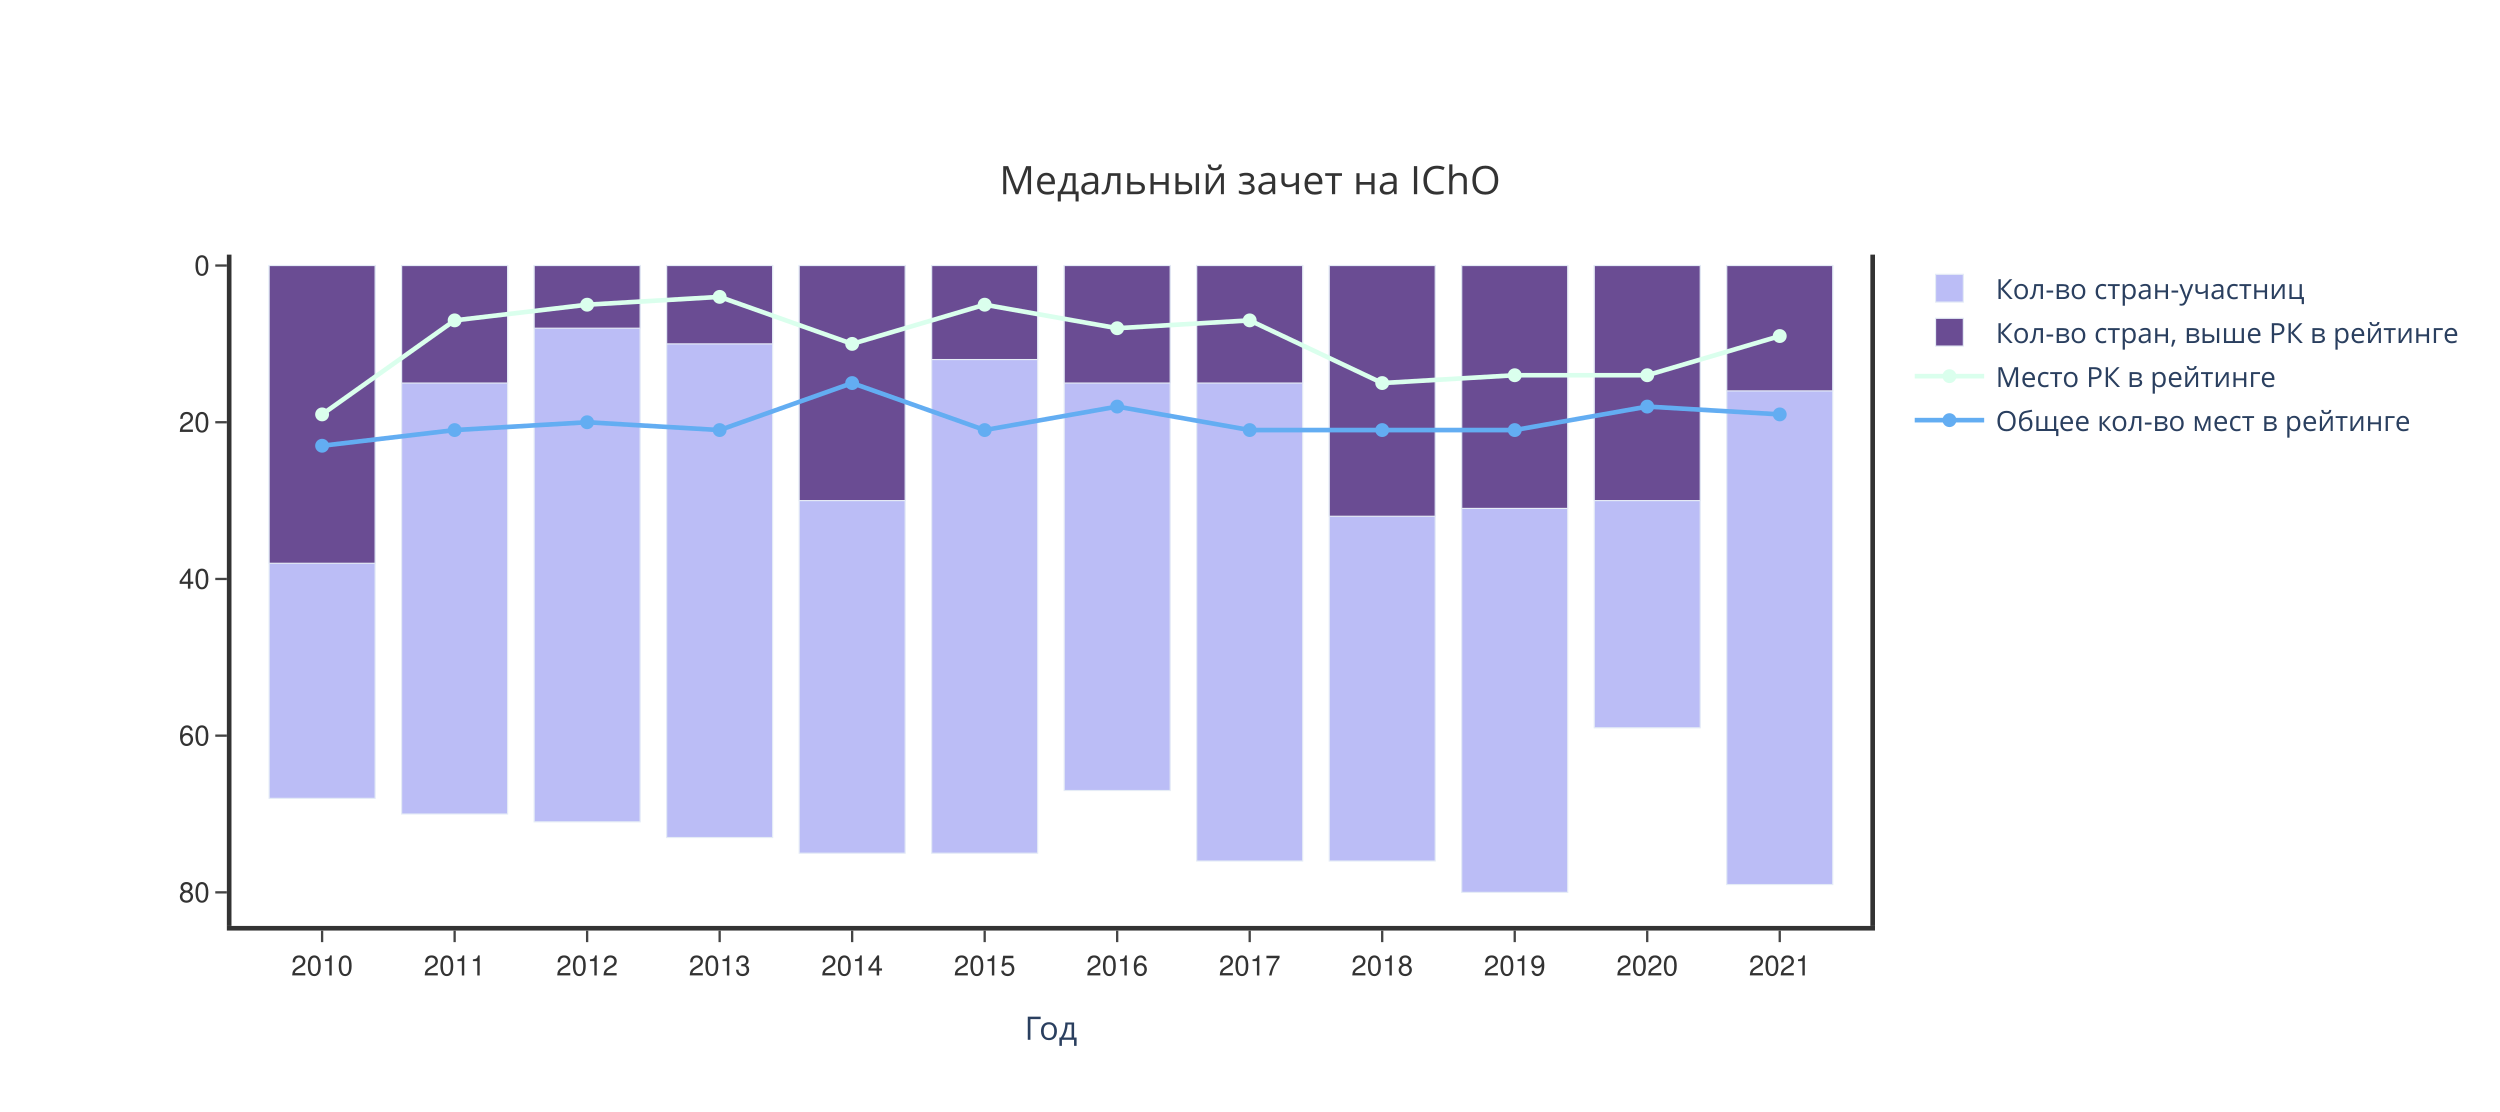
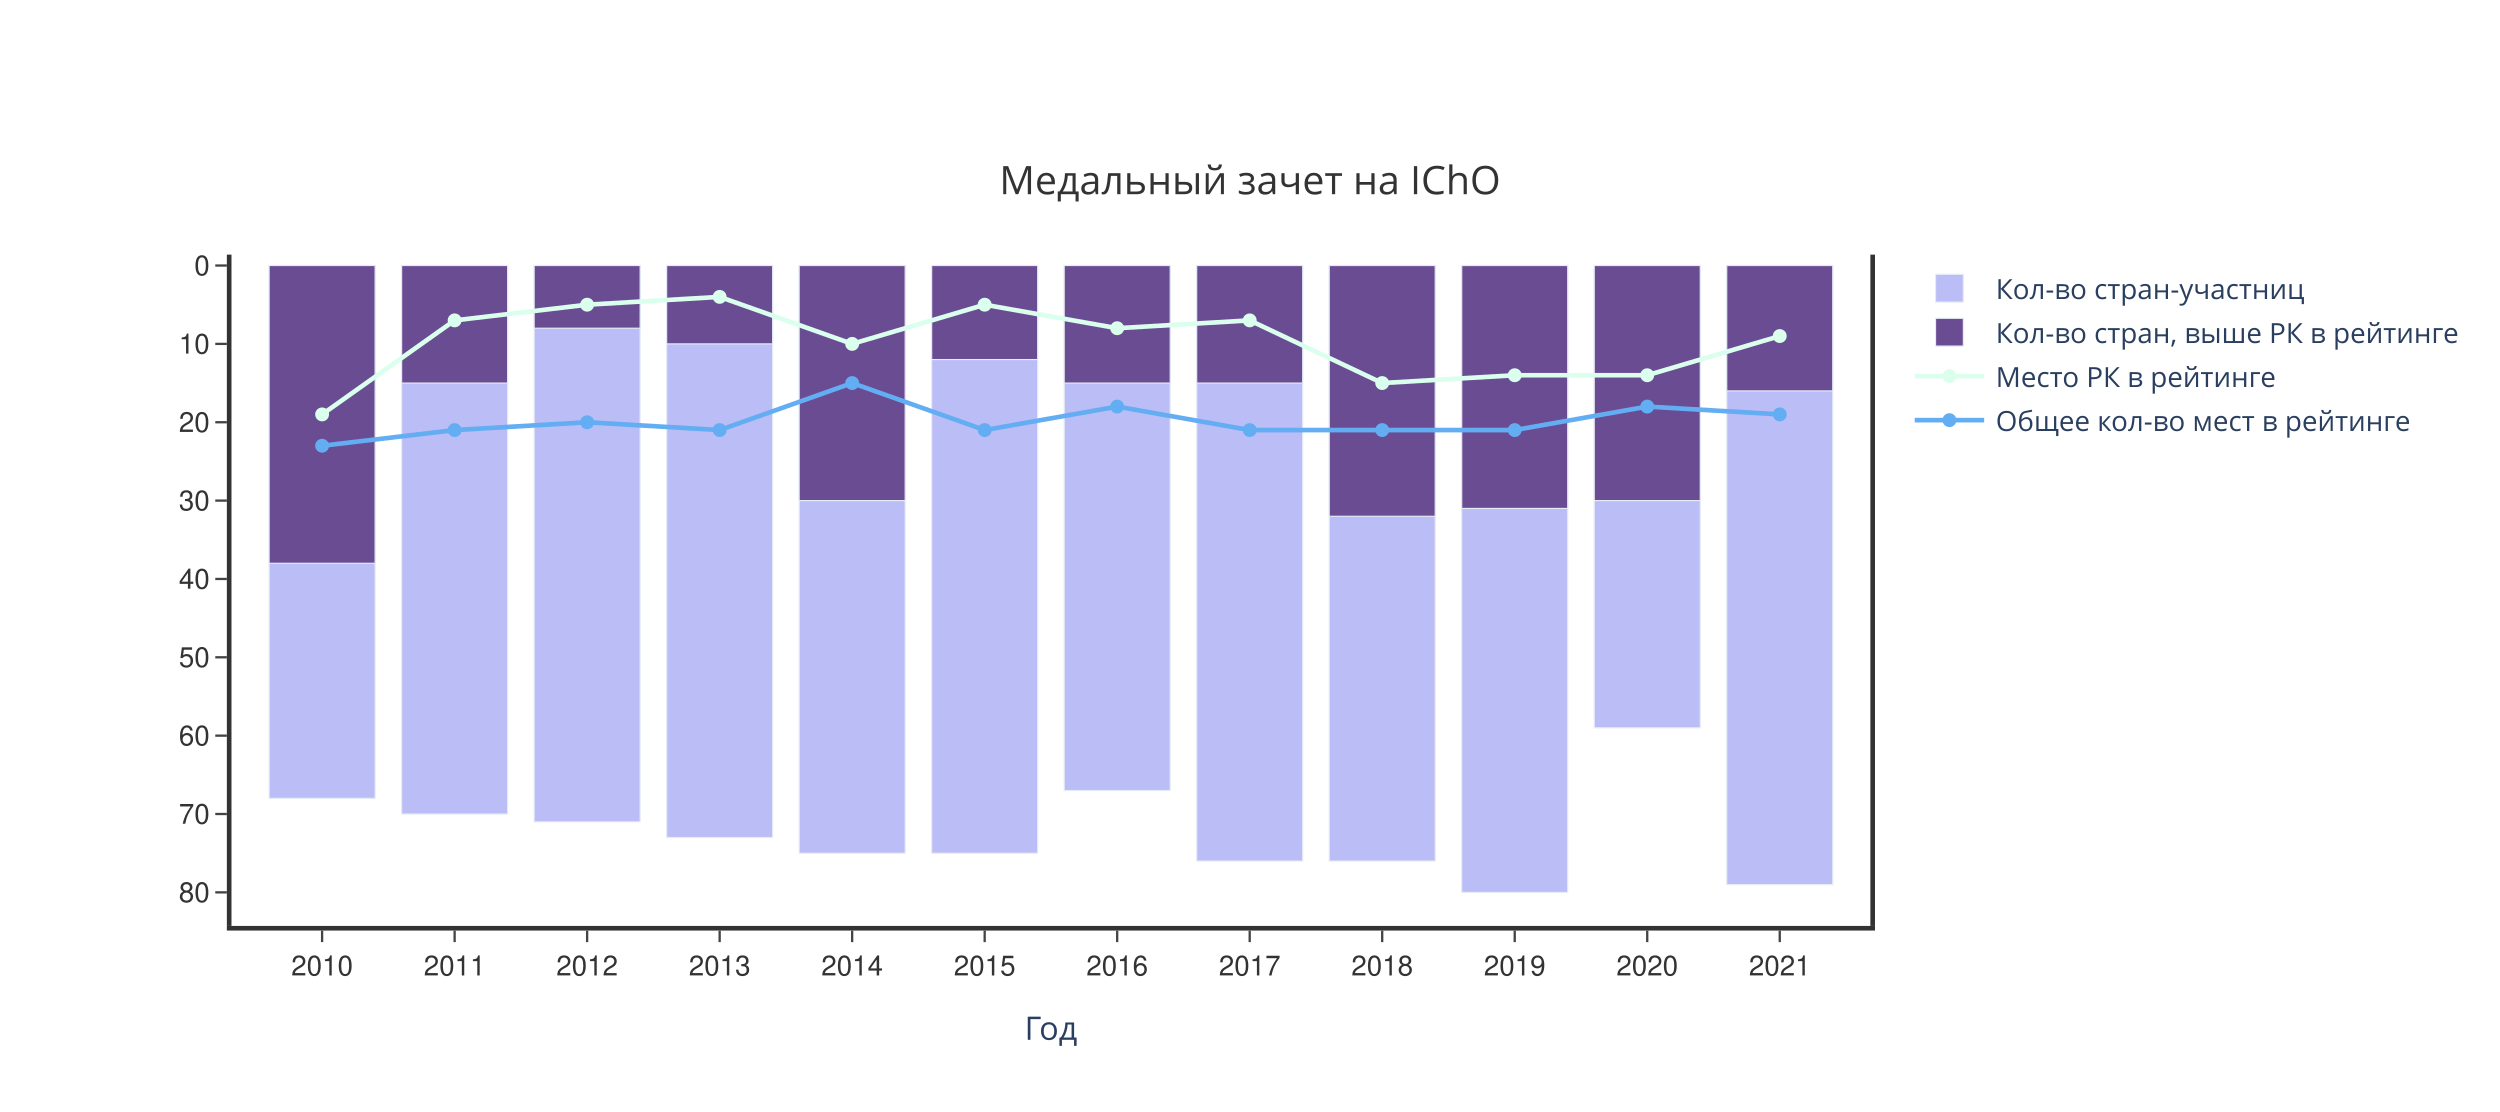
<svg xmlns="http://www.w3.org/2000/svg" class="main-svg" width="1080" height="480" style="" viewBox="0 0 1080 480">
  <rect x="0" y="0" width="1080" height="480" style="fill: rgb(255, 255, 255); fill-opacity: 1;" />
-   <defs id="defs-d4e7eb">
+   <defs id="defs-f8b351">
    <g class="clips">
-       <clipPath id="clipd4e7ebxyplot" class="plotclip">
+       <clipPath id="clipf8b351xyplot" class="plotclip">
        <rect width="708" height="290" />
      </clipPath>
-       <clipPath class="axesclip" id="clipd4e7ebx">
+       <clipPath class="axesclip" id="clipf8b351x">
        <rect x="100" y="0" width="708" height="480" />
      </clipPath>
-       <clipPath class="axesclip" id="clipd4e7eby">
+       <clipPath class="axesclip" id="clipf8b351y">
        <rect x="0" y="110" width="1080" height="290" />
      </clipPath>
-       <clipPath class="axesclip" id="clipd4e7ebxy">
+       <clipPath class="axesclip" id="clipf8b351xy">
        <rect x="100" y="110" width="708" height="290" />
      </clipPath>
    </g>
    <g class="gradients" />
    <g class="patterns" />
  </defs>
  <g class="bglayer" />
  <g class="layer-below">
    <g class="imagelayer" />
    <g class="shapelayer" />
  </g>
  <g class="cartesianlayer">
    <g class="subplot xy">
      <g class="layer-subplot">
        <g class="shapelayer" />
        <g class="imagelayer" />
      </g>
      <g class="gridlayer">
        <g class="x" />
        <g class="y" />
      </g>
      <g class="zerolinelayer" />
      <path class="xlines-below" />
      <path class="ylines-below" />
      <g class="overlines-below" />
      <g class="xaxislayer-below" />
      <g class="yaxislayer-below" />
      <g class="overaxes-below" />
-       <g class="plot" transform="translate(100,110)" clip-path="url(#clipd4e7ebxyplot)">
+       <g class="plot" transform="translate(100,110)" clip-path="url(#clipf8b351xyplot)">
        <g class="barlayer mlayer">
          <g class="trace bars" style="opacity: 1;">
            <g class="points">
              <g class="point">
                <path d="M16.25,4.71V234.88H62.05V4.71Z" style="vector-effect: non-scaling-stroke; opacity: 1; stroke-width: 0.5px; fill: rgb(187, 189, 246); fill-opacity: 1; stroke: rgb(229, 236, 246); stroke-opacity: 1;" />
              </g>
              <g class="point">
                <path d="M73.5,4.71V241.65H119.29V4.71Z" style="vector-effect: non-scaling-stroke; opacity: 1; stroke-width: 0.5px; fill: rgb(187, 189, 246); fill-opacity: 1; stroke: rgb(229, 236, 246); stroke-opacity: 1;" />
              </g>
              <g class="point">
                <path d="M130.74,4.71V245.04H176.54V4.71Z" style="vector-effect: non-scaling-stroke; opacity: 1; stroke-width: 0.5px; fill: rgb(187, 189, 246); fill-opacity: 1; stroke: rgb(229, 236, 246); stroke-opacity: 1;" />
              </g>
              <g class="point">
                <path d="M187.99,4.71V251.81H233.78V4.71Z" style="vector-effect: non-scaling-stroke; opacity: 1; stroke-width: 0.5px; fill: rgb(187, 189, 246); fill-opacity: 1; stroke: rgb(229, 236, 246); stroke-opacity: 1;" />
              </g>
              <g class="point">
                <path d="M245.23,4.71V258.58H291.03V4.71Z" style="vector-effect: non-scaling-stroke; opacity: 1; stroke-width: 0.5px; fill: rgb(187, 189, 246); fill-opacity: 1; stroke: rgb(229, 236, 246); stroke-opacity: 1;" />
              </g>
              <g class="point">
                <path d="M302.48,4.71V258.58H348.28V4.71Z" style="vector-effect: non-scaling-stroke; opacity: 1; stroke-width: 0.5px; fill: rgb(187, 189, 246); fill-opacity: 1; stroke: rgb(229, 236, 246); stroke-opacity: 1;" />
              </g>
              <g class="point">
                <path d="M359.72,4.71V231.5H405.52V4.71Z" style="vector-effect: non-scaling-stroke; opacity: 1; stroke-width: 0.5px; fill: rgb(187, 189, 246); fill-opacity: 1; stroke: rgb(229, 236, 246); stroke-opacity: 1;" />
              </g>
              <g class="point">
                <path d="M416.97,4.71V261.96H462.77V4.71Z" style="vector-effect: non-scaling-stroke; opacity: 1; stroke-width: 0.5px; fill: rgb(187, 189, 246); fill-opacity: 1; stroke: rgb(229, 236, 246); stroke-opacity: 1;" />
              </g>
              <g class="point">
                <path d="M474.22,4.71V261.96H520.01V4.71Z" style="vector-effect: non-scaling-stroke; opacity: 1; stroke-width: 0.5px; fill: rgb(187, 189, 246); fill-opacity: 1; stroke: rgb(229, 236, 246); stroke-opacity: 1;" />
              </g>
              <g class="point">
                <path d="M531.46,4.71V275.5H577.26V4.71Z" style="vector-effect: non-scaling-stroke; opacity: 1; stroke-width: 0.5px; fill: rgb(187, 189, 246); fill-opacity: 1; stroke: rgb(229, 236, 246); stroke-opacity: 1;" />
              </g>
              <g class="point">
                <path d="M588.71,4.71V204.42H634.5V4.71Z" style="vector-effect: non-scaling-stroke; opacity: 1; stroke-width: 0.5px; fill: rgb(187, 189, 246); fill-opacity: 1; stroke: rgb(229, 236, 246); stroke-opacity: 1;" />
              </g>
              <g class="point">
                <path d="M645.95,4.71V272.12H691.75V4.71Z" style="vector-effect: non-scaling-stroke; opacity: 1; stroke-width: 0.5px; fill: rgb(187, 189, 246); fill-opacity: 1; stroke: rgb(229, 236, 246); stroke-opacity: 1;" />
              </g>
            </g>
          </g>
          <g class="trace bars" style="opacity: 1;">
            <g class="points">
              <g class="point">
                <path d="M16.25,4.71V133.34H62.05V4.71Z" style="vector-effect: non-scaling-stroke; opacity: 1; stroke-width: 0.5px; fill: rgb(106, 76, 147); fill-opacity: 1; stroke: rgb(229, 236, 246); stroke-opacity: 1;" />
              </g>
              <g class="point">
                <path d="M73.5,4.71V55.48H119.29V4.71Z" style="vector-effect: non-scaling-stroke; opacity: 1; stroke-width: 0.5px; fill: rgb(106, 76, 147); fill-opacity: 1; stroke: rgb(229, 236, 246); stroke-opacity: 1;" />
              </g>
              <g class="point">
                <path d="M130.74,4.71V31.79H176.54V4.71Z" style="vector-effect: non-scaling-stroke; opacity: 1; stroke-width: 0.5px; fill: rgb(106, 76, 147); fill-opacity: 1; stroke: rgb(229, 236, 246); stroke-opacity: 1;" />
              </g>
              <g class="point">
                <path d="M187.99,4.71V38.56H233.78V4.71Z" style="vector-effect: non-scaling-stroke; opacity: 1; stroke-width: 0.5px; fill: rgb(106, 76, 147); fill-opacity: 1; stroke: rgb(229, 236, 246); stroke-opacity: 1;" />
              </g>
              <g class="point">
                <path d="M245.23,4.71V106.26H291.03V4.71Z" style="vector-effect: non-scaling-stroke; opacity: 1; stroke-width: 0.5px; fill: rgb(106, 76, 147); fill-opacity: 1; stroke: rgb(229, 236, 246); stroke-opacity: 1;" />
              </g>
              <g class="point">
                <path d="M302.48,4.71V45.33H348.28V4.71Z" style="vector-effect: non-scaling-stroke; opacity: 1; stroke-width: 0.5px; fill: rgb(106, 76, 147); fill-opacity: 1; stroke: rgb(229, 236, 246); stroke-opacity: 1;" />
              </g>
              <g class="point">
                <path d="M359.72,4.71V55.48H405.52V4.71Z" style="vector-effect: non-scaling-stroke; opacity: 1; stroke-width: 0.5px; fill: rgb(106, 76, 147); fill-opacity: 1; stroke: rgb(229, 236, 246); stroke-opacity: 1;" />
              </g>
              <g class="point">
                <path d="M416.97,4.71V55.48H462.77V4.71Z" style="vector-effect: non-scaling-stroke; opacity: 1; stroke-width: 0.5px; fill: rgb(106, 76, 147); fill-opacity: 1; stroke: rgb(229, 236, 246); stroke-opacity: 1;" />
              </g>
              <g class="point">
                <path d="M474.22,4.71V113.03H520.01V4.71Z" style="vector-effect: non-scaling-stroke; opacity: 1; stroke-width: 0.5px; fill: rgb(106, 76, 147); fill-opacity: 1; stroke: rgb(229, 236, 246); stroke-opacity: 1;" />
              </g>
              <g class="point">
                <path d="M531.46,4.71V109.64H577.26V4.71Z" style="vector-effect: non-scaling-stroke; opacity: 1; stroke-width: 0.5px; fill: rgb(106, 76, 147); fill-opacity: 1; stroke: rgb(229, 236, 246); stroke-opacity: 1;" />
              </g>
              <g class="point">
                <path d="M588.71,4.71V106.26H634.5V4.71Z" style="vector-effect: non-scaling-stroke; opacity: 1; stroke-width: 0.5px; fill: rgb(106, 76, 147); fill-opacity: 1; stroke: rgb(229, 236, 246); stroke-opacity: 1;" />
              </g>
              <g class="point">
                <path d="M645.95,4.71V58.87H691.75V4.71Z" style="vector-effect: non-scaling-stroke; opacity: 1; stroke-width: 0.5px; fill: rgb(106, 76, 147); fill-opacity: 1; stroke: rgb(229, 236, 246); stroke-opacity: 1;" />
              </g>
            </g>
          </g>
        </g>
        <g class="scatterlayer mlayer">
-           <g class="trace scatter tracebe3952" style="stroke-miterlimit: 2; opacity: 1;">
+           <g class="trace scatter trace157f8e" style="stroke-miterlimit: 2; opacity: 1;">
            <g class="fills" />
            <g class="errorbars" />
            <g class="lines">
              <path class="js-line" d="M39.15,69.02L96.4,28.4L153.64,21.63L210.89,18.25L268.13,38.56L325.38,21.63L382.62,31.79L439.87,28.4L497.11,55.48L554.36,52.1L611.6,52.1L668.85,35.17" style="vector-effect: non-scaling-stroke; fill: none; stroke: rgb(218, 255, 237); stroke-opacity: 1; stroke-width: 2px; opacity: 1;" />
            </g>
            <g class="points">
              <path class="point" transform="translate(39.15,69.02)" d="M3,0A3,3 0 1,1 0,-3A3,3 0 0,1 3,0Z" style="opacity: 1; stroke-width: 0px; fill: rgb(218, 255, 237); fill-opacity: 1;" />
              <path class="point" transform="translate(96.4,28.4)" d="M3,0A3,3 0 1,1 0,-3A3,3 0 0,1 3,0Z" style="opacity: 1; stroke-width: 0px; fill: rgb(218, 255, 237); fill-opacity: 1;" />
              <path class="point" transform="translate(153.64,21.63)" d="M3,0A3,3 0 1,1 0,-3A3,3 0 0,1 3,0Z" style="opacity: 1; stroke-width: 0px; fill: rgb(218, 255, 237); fill-opacity: 1;" />
              <path class="point" transform="translate(210.89,18.25)" d="M3,0A3,3 0 1,1 0,-3A3,3 0 0,1 3,0Z" style="opacity: 1; stroke-width: 0px; fill: rgb(218, 255, 237); fill-opacity: 1;" />
              <path class="point" transform="translate(268.13,38.56)" d="M3,0A3,3 0 1,1 0,-3A3,3 0 0,1 3,0Z" style="opacity: 1; stroke-width: 0px; fill: rgb(218, 255, 237); fill-opacity: 1;" />
              <path class="point" transform="translate(325.38,21.63)" d="M3,0A3,3 0 1,1 0,-3A3,3 0 0,1 3,0Z" style="opacity: 1; stroke-width: 0px; fill: rgb(218, 255, 237); fill-opacity: 1;" />
              <path class="point" transform="translate(382.62,31.79)" d="M3,0A3,3 0 1,1 0,-3A3,3 0 0,1 3,0Z" style="opacity: 1; stroke-width: 0px; fill: rgb(218, 255, 237); fill-opacity: 1;" />
              <path class="point" transform="translate(439.87,28.4)" d="M3,0A3,3 0 1,1 0,-3A3,3 0 0,1 3,0Z" style="opacity: 1; stroke-width: 0px; fill: rgb(218, 255, 237); fill-opacity: 1;" />
              <path class="point" transform="translate(497.11,55.48)" d="M3,0A3,3 0 1,1 0,-3A3,3 0 0,1 3,0Z" style="opacity: 1; stroke-width: 0px; fill: rgb(218, 255, 237); fill-opacity: 1;" />
              <path class="point" transform="translate(554.36,52.1)" d="M3,0A3,3 0 1,1 0,-3A3,3 0 0,1 3,0Z" style="opacity: 1; stroke-width: 0px; fill: rgb(218, 255, 237); fill-opacity: 1;" />
              <path class="point" transform="translate(611.6,52.1)" d="M3,0A3,3 0 1,1 0,-3A3,3 0 0,1 3,0Z" style="opacity: 1; stroke-width: 0px; fill: rgb(218, 255, 237); fill-opacity: 1;" />
              <path class="point" transform="translate(668.85,35.17)" d="M3,0A3,3 0 1,1 0,-3A3,3 0 0,1 3,0Z" style="opacity: 1; stroke-width: 0px; fill: rgb(218, 255, 237); fill-opacity: 1;" />
            </g>
            <g class="text" />
          </g>
-           <g class="trace scatter trace28f573" style="stroke-miterlimit: 2; opacity: 1;">
+           <g class="trace scatter trace858e7c" style="stroke-miterlimit: 2; opacity: 1;">
            <g class="fills" />
            <g class="errorbars" />
            <g class="lines">
              <path class="js-line" d="M39.15,82.56L96.4,75.79L153.64,72.41L210.89,75.79L268.13,55.48L325.38,75.79L382.62,65.64L439.87,75.79L497.11,75.79L554.36,75.79L611.6,65.64L668.85,69.02" style="vector-effect: non-scaling-stroke; fill: none; stroke: rgb(99, 173, 242); stroke-opacity: 1; stroke-width: 2px; opacity: 1;" />
            </g>
            <g class="points">
              <path class="point" transform="translate(39.15,82.56)" d="M3,0A3,3 0 1,1 0,-3A3,3 0 0,1 3,0Z" style="opacity: 1; stroke-width: 0px; fill: rgb(99, 173, 242); fill-opacity: 1;" />
              <path class="point" transform="translate(96.4,75.79)" d="M3,0A3,3 0 1,1 0,-3A3,3 0 0,1 3,0Z" style="opacity: 1; stroke-width: 0px; fill: rgb(99, 173, 242); fill-opacity: 1;" />
              <path class="point" transform="translate(153.64,72.41)" d="M3,0A3,3 0 1,1 0,-3A3,3 0 0,1 3,0Z" style="opacity: 1; stroke-width: 0px; fill: rgb(99, 173, 242); fill-opacity: 1;" />
              <path class="point" transform="translate(210.89,75.79)" d="M3,0A3,3 0 1,1 0,-3A3,3 0 0,1 3,0Z" style="opacity: 1; stroke-width: 0px; fill: rgb(99, 173, 242); fill-opacity: 1;" />
              <path class="point" transform="translate(268.13,55.48)" d="M3,0A3,3 0 1,1 0,-3A3,3 0 0,1 3,0Z" style="opacity: 1; stroke-width: 0px; fill: rgb(99, 173, 242); fill-opacity: 1;" />
              <path class="point" transform="translate(325.38,75.79)" d="M3,0A3,3 0 1,1 0,-3A3,3 0 0,1 3,0Z" style="opacity: 1; stroke-width: 0px; fill: rgb(99, 173, 242); fill-opacity: 1;" />
              <path class="point" transform="translate(382.62,65.64)" d="M3,0A3,3 0 1,1 0,-3A3,3 0 0,1 3,0Z" style="opacity: 1; stroke-width: 0px; fill: rgb(99, 173, 242); fill-opacity: 1;" />
              <path class="point" transform="translate(439.87,75.79)" d="M3,0A3,3 0 1,1 0,-3A3,3 0 0,1 3,0Z" style="opacity: 1; stroke-width: 0px; fill: rgb(99, 173, 242); fill-opacity: 1;" />
              <path class="point" transform="translate(497.11,75.79)" d="M3,0A3,3 0 1,1 0,-3A3,3 0 0,1 3,0Z" style="opacity: 1; stroke-width: 0px; fill: rgb(99, 173, 242); fill-opacity: 1;" />
              <path class="point" transform="translate(554.36,75.79)" d="M3,0A3,3 0 1,1 0,-3A3,3 0 0,1 3,0Z" style="opacity: 1; stroke-width: 0px; fill: rgb(99, 173, 242); fill-opacity: 1;" />
              <path class="point" transform="translate(611.6,65.64)" d="M3,0A3,3 0 1,1 0,-3A3,3 0 0,1 3,0Z" style="opacity: 1; stroke-width: 0px; fill: rgb(99, 173, 242); fill-opacity: 1;" />
              <path class="point" transform="translate(668.85,69.02)" d="M3,0A3,3 0 1,1 0,-3A3,3 0 0,1 3,0Z" style="opacity: 1; stroke-width: 0px; fill: rgb(99, 173, 242); fill-opacity: 1;" />
            </g>
            <g class="text" />
          </g>
        </g>
      </g>
      <g class="overplot" />
      <path class="xlines-above crisp" d="M98,401H810" style="fill: none; stroke-width: 2px; stroke: rgb(51, 51, 51); stroke-opacity: 1;" />
      <path class="ylines-above crisp" d="M99,110V400M809,110V400" style="fill: none; stroke-width: 2px; stroke: rgb(51, 51, 51); stroke-opacity: 1;" />
      <g class="overlines-above" />
      <g class="xaxislayer-above">
        <path class="xtick ticks crisp" d="M0,402v5" transform="translate(139.15,0)" style="stroke: rgb(68, 68, 68); stroke-opacity: 1; stroke-width: 1px;" />
        <path class="xtick ticks crisp" d="M0,402v5" transform="translate(196.4,0)" style="stroke: rgb(68, 68, 68); stroke-opacity: 1; stroke-width: 1px;" />
        <path class="xtick ticks crisp" d="M0,402v5" transform="translate(253.64,0)" style="stroke: rgb(68, 68, 68); stroke-opacity: 1; stroke-width: 1px;" />
        <path class="xtick ticks crisp" d="M0,402v5" transform="translate(310.89,0)" style="stroke: rgb(68, 68, 68); stroke-opacity: 1; stroke-width: 1px;" />
        <path class="xtick ticks crisp" d="M0,402v5" transform="translate(368.13,0)" style="stroke: rgb(68, 68, 68); stroke-opacity: 1; stroke-width: 1px;" />
        <path class="xtick ticks crisp" d="M0,402v5" transform="translate(425.38,0)" style="stroke: rgb(68, 68, 68); stroke-opacity: 1; stroke-width: 1px;" />
        <path class="xtick ticks crisp" d="M0,402v5" transform="translate(482.62,0)" style="stroke: rgb(68, 68, 68); stroke-opacity: 1; stroke-width: 1px;" />
        <path class="xtick ticks crisp" d="M0,402v5" transform="translate(539.87,0)" style="stroke: rgb(68, 68, 68); stroke-opacity: 1; stroke-width: 1px;" />
        <path class="xtick ticks crisp" d="M0,402v5" transform="translate(597.11,0)" style="stroke: rgb(68, 68, 68); stroke-opacity: 1; stroke-width: 1px;" />
        <path class="xtick ticks crisp" d="M0,402v5" transform="translate(654.36,0)" style="stroke: rgb(68, 68, 68); stroke-opacity: 1; stroke-width: 1px;" />
        <path class="xtick ticks crisp" d="M0,402v5" transform="translate(711.6,0)" style="stroke: rgb(68, 68, 68); stroke-opacity: 1; stroke-width: 1px;" />
        <path class="xtick ticks crisp" d="M0,402v5" transform="translate(768.85,0)" style="stroke: rgb(68, 68, 68); stroke-opacity: 1; stroke-width: 1px;" />
        <g class="xtick">
          <text text-anchor="middle" x="0" y="421.4" transform="translate(139.15,0)" style="font-family: Helvetica; font-size: 12px; fill: rgb(51, 51, 51); fill-opacity: 1; white-space: pre; opacity: 1;">2010</text>
        </g>
        <g class="xtick">
          <text text-anchor="middle" x="0" y="421.4" transform="translate(196.4,0)" style="font-family: Helvetica; font-size: 12px; fill: rgb(51, 51, 51); fill-opacity: 1; white-space: pre; opacity: 1;">2011</text>
        </g>
        <g class="xtick">
          <text text-anchor="middle" x="0" y="421.4" transform="translate(253.64,0)" style="font-family: Helvetica; font-size: 12px; fill: rgb(51, 51, 51); fill-opacity: 1; white-space: pre; opacity: 1;">2012</text>
        </g>
        <g class="xtick">
          <text text-anchor="middle" x="0" y="421.4" transform="translate(310.89,0)" style="font-family: Helvetica; font-size: 12px; fill: rgb(51, 51, 51); fill-opacity: 1; white-space: pre; opacity: 1;">2013</text>
        </g>
        <g class="xtick">
          <text text-anchor="middle" x="0" y="421.4" transform="translate(368.13,0)" style="font-family: Helvetica; font-size: 12px; fill: rgb(51, 51, 51); fill-opacity: 1; white-space: pre; opacity: 1;">2014</text>
        </g>
        <g class="xtick">
          <text text-anchor="middle" x="0" y="421.4" transform="translate(425.38,0)" style="font-family: Helvetica; font-size: 12px; fill: rgb(51, 51, 51); fill-opacity: 1; white-space: pre; opacity: 1;">2015</text>
        </g>
        <g class="xtick">
          <text text-anchor="middle" x="0" y="421.4" transform="translate(482.62,0)" style="font-family: Helvetica; font-size: 12px; fill: rgb(51, 51, 51); fill-opacity: 1; white-space: pre; opacity: 1;">2016</text>
        </g>
        <g class="xtick">
          <text text-anchor="middle" x="0" y="421.4" transform="translate(539.87,0)" style="font-family: Helvetica; font-size: 12px; fill: rgb(51, 51, 51); fill-opacity: 1; white-space: pre; opacity: 1;">2017</text>
        </g>
        <g class="xtick">
          <text text-anchor="middle" x="0" y="421.4" transform="translate(597.11,0)" style="font-family: Helvetica; font-size: 12px; fill: rgb(51, 51, 51); fill-opacity: 1; white-space: pre; opacity: 1;">2018</text>
        </g>
        <g class="xtick">
          <text text-anchor="middle" x="0" y="421.4" transform="translate(654.36,0)" style="font-family: Helvetica; font-size: 12px; fill: rgb(51, 51, 51); fill-opacity: 1; white-space: pre; opacity: 1;">2019</text>
        </g>
        <g class="xtick">
          <text text-anchor="middle" x="0" y="421.4" transform="translate(711.6,0)" style="font-family: Helvetica; font-size: 12px; fill: rgb(51, 51, 51); fill-opacity: 1; white-space: pre; opacity: 1;">2020</text>
        </g>
        <g class="xtick">
          <text text-anchor="middle" x="0" y="421.4" transform="translate(768.85,0)" style="font-family: Helvetica; font-size: 12px; fill: rgb(51, 51, 51); fill-opacity: 1; white-space: pre; opacity: 1;">2021</text>
        </g>
      </g>
      <g class="yaxislayer-above">
        <path class="ytick ticks crisp" d="M98,0h-5" transform="translate(0,385.5)" style="stroke: rgb(68, 68, 68); stroke-opacity: 1; stroke-width: 1px;" />
+         <path class="ytick ticks crisp" d="M98,0h-5" transform="translate(0,351.65)" style="stroke: rgb(68, 68, 68); stroke-opacity: 1; stroke-width: 1px;" />
        <path class="ytick ticks crisp" d="M98,0h-5" transform="translate(0,317.8)" style="stroke: rgb(68, 68, 68); stroke-opacity: 1; stroke-width: 1px;" />
+         <path class="ytick ticks crisp" d="M98,0h-5" transform="translate(0,283.95)" style="stroke: rgb(68, 68, 68); stroke-opacity: 1; stroke-width: 1px;" />
        <path class="ytick ticks crisp" d="M98,0h-5" transform="translate(0,250.11)" style="stroke: rgb(68, 68, 68); stroke-opacity: 1; stroke-width: 1px;" />
+         <path class="ytick ticks crisp" d="M98,0h-5" transform="translate(0,216.26)" style="stroke: rgb(68, 68, 68); stroke-opacity: 1; stroke-width: 1px;" />
        <path class="ytick ticks crisp" d="M98,0h-5" transform="translate(0,182.41)" style="stroke: rgb(68, 68, 68); stroke-opacity: 1; stroke-width: 1px;" />
+         <path class="ytick ticks crisp" d="M98,0h-5" transform="translate(0,148.56)" style="stroke: rgb(68, 68, 68); stroke-opacity: 1; stroke-width: 1px;" />
        <path class="ytick ticks crisp" d="M98,0h-5" transform="translate(0,114.71)" style="stroke: rgb(68, 68, 68); stroke-opacity: 1; stroke-width: 1px;" />
        <g class="ytick">
          <text text-anchor="end" x="90.6" y="4.2" transform="translate(0,385.5)" style="font-family: Helvetica; font-size: 12px; fill: rgb(51, 51, 51); fill-opacity: 1; white-space: pre; opacity: 1;">80</text>
        </g>
        <g class="ytick">
+           <text text-anchor="end" x="90.6" y="4.2" style="font-family: Helvetica; font-size: 12px; fill: rgb(51, 51, 51); fill-opacity: 1; white-space: pre; opacity: 1;" transform="translate(0,351.65)">70</text>
+         </g>
+         <g class="ytick">
          <text text-anchor="end" x="90.6" y="4.2" style="font-family: Helvetica; font-size: 12px; fill: rgb(51, 51, 51); fill-opacity: 1; white-space: pre; opacity: 1;" transform="translate(0,317.8)">60</text>
        </g>
        <g class="ytick">
+           <text text-anchor="end" x="90.6" y="4.2" style="font-family: Helvetica; font-size: 12px; fill: rgb(51, 51, 51); fill-opacity: 1; white-space: pre; opacity: 1;" transform="translate(0,283.95)">50</text>
+         </g>
+         <g class="ytick">
          <text text-anchor="end" x="90.6" y="4.2" style="font-family: Helvetica; font-size: 12px; fill: rgb(51, 51, 51); fill-opacity: 1; white-space: pre; opacity: 1;" transform="translate(0,250.11)">40</text>
        </g>
        <g class="ytick">
+           <text text-anchor="end" x="90.6" y="4.2" style="font-family: Helvetica; font-size: 12px; fill: rgb(51, 51, 51); fill-opacity: 1; white-space: pre; opacity: 1;" transform="translate(0,216.26)">30</text>
+         </g>
+         <g class="ytick">
          <text text-anchor="end" x="90.6" y="4.2" style="font-family: Helvetica; font-size: 12px; fill: rgb(51, 51, 51); fill-opacity: 1; white-space: pre; opacity: 1;" transform="translate(0,182.41)">20</text>
+         </g>
+         <g class="ytick">
+           <text text-anchor="end" x="90.6" y="4.2" style="font-family: Helvetica; font-size: 12px; fill: rgb(51, 51, 51); fill-opacity: 1; white-space: pre; opacity: 1;" transform="translate(0,148.56)">10</text>
        </g>
        <g class="ytick">
          <text text-anchor="end" x="90.6" y="4.2" style="font-family: Helvetica; font-size: 12px; fill: rgb(51, 51, 51); fill-opacity: 1; white-space: pre; opacity: 1;" transform="translate(0,114.71)">0</text>
        </g>
      </g>
      <g class="overaxes-above" />
    </g>
  </g>
  <g class="polarlayer" />
  <g class="smithlayer" />
  <g class="ternarylayer" />
  <g class="geolayer" />
  <g class="funnelarealayer" />
  <g class="pielayer" />
  <g class="iciclelayer" />
  <g class="treemaplayer" />
  <g class="sunburstlayer" />
  <g class="glimages" />
-   <defs id="topdefs-d4e7eb">
+   <defs id="topdefs-f8b351">
    <g class="clips" />
-     <clipPath id="legendd4e7eb">
+     <clipPath id="legendf8b351">
      <rect width="246" height="86" x="0" y="0" />
    </clipPath>
  </defs>
  <g class="layer-above">
    <g class="imagelayer" />
    <g class="shapelayer" />
  </g>
  <g class="infolayer">
    <g class="legend" pointer-events="all" transform="translate(822.16,110)">
      <rect class="bg" shape-rendering="crispEdges" style="stroke: rgb(68, 68, 68); stroke-opacity: 1; fill: rgb(255, 255, 255); fill-opacity: 1; stroke-width: 0px;" width="246" height="86" x="0" y="0" />
-       <g class="scrollbox" transform="" clip-path="url(#legendd4e7eb)">
+       <g class="scrollbox" transform="" clip-path="url(#legendf8b351)">
        <g class="groups">
          <g class="traces" transform="translate(0,14.5)" style="opacity: 1;">
            <text class="legendtext" text-anchor="start" x="40" y="4.68" style="font-family: 'Open Sans', verdana, arial, sans-serif; font-size: 12px; fill: rgb(42, 63, 95); fill-opacity: 1; white-space: pre;">Кол-во стран-участниц</text>
            <g class="layers" style="opacity: 1;">
              <g class="legendfill" />
              <g class="legendlines" />
              <g class="legendsymbols">
                <g class="legendpoints">
                  <path class="legendundefined" d="M6,6H-6V-6H6Z" transform="translate(20,0)" style="stroke-width: 0.5px; fill: rgb(187, 189, 246); fill-opacity: 1; stroke: rgb(229, 236, 246); stroke-opacity: 1;" />
                </g>
              </g>
            </g>
            <rect class="legendtoggle" x="0" y="-9.5" width="240.109" height="19" style="fill: rgb(0, 0, 0); fill-opacity: 0;" />
          </g>
          <g class="traces" transform="translate(0,33.5)" style="opacity: 1;">
            <text class="legendtext" text-anchor="start" x="40" y="4.68" style="font-family: 'Open Sans', verdana, arial, sans-serif; font-size: 12px; fill: rgb(42, 63, 95); fill-opacity: 1; white-space: pre;">Кол-во стран, выше РК в рейтинге</text>
            <g class="layers" style="opacity: 1;">
              <g class="legendfill" />
              <g class="legendlines" />
              <g class="legendsymbols">
                <g class="legendpoints">
                  <path class="legendundefined" d="M6,6H-6V-6H6Z" transform="translate(20,0)" style="stroke-width: 0.5px; fill: rgb(106, 76, 147); fill-opacity: 1; stroke: rgb(229, 236, 246); stroke-opacity: 1;" />
                </g>
              </g>
            </g>
            <rect class="legendtoggle" x="0" y="-9.5" width="240.109" height="19" style="fill: rgb(0, 0, 0); fill-opacity: 0;" />
          </g>
          <g class="traces" transform="translate(0,52.5)" style="opacity: 1;">
            <text class="legendtext" text-anchor="start" x="40" y="4.68" style="font-family: 'Open Sans', verdana, arial, sans-serif; font-size: 12px; fill: rgb(42, 63, 95); fill-opacity: 1; white-space: pre;">Место РК в рейтинге</text>
            <g class="layers" style="opacity: 1;">
              <g class="legendfill" />
              <g class="legendlines">
                <path class="js-line" d="M5,0h30" style="fill: none; stroke: rgb(218, 255, 237); stroke-opacity: 1; stroke-width: 2px;" />
              </g>
              <g class="legendsymbols">
                <g class="legendpoints">
                  <path class="scatterpts" transform="translate(20,0)" d="M3,0A3,3 0 1,1 0,-3A3,3 0 0,1 3,0Z" style="opacity: 1; stroke-width: 0px; fill: rgb(218, 255, 237); fill-opacity: 1;" />
                </g>
              </g>
            </g>
            <rect class="legendtoggle" x="0" y="-9.5" width="240.109" height="19" style="fill: rgb(0, 0, 0); fill-opacity: 0;" />
          </g>
          <g class="traces" transform="translate(0,71.5)" style="opacity: 1;">
            <text class="legendtext" text-anchor="start" x="40" y="4.68" style="font-family: 'Open Sans', verdana, arial, sans-serif; font-size: 12px; fill: rgb(42, 63, 95); fill-opacity: 1; white-space: pre;">Общее кол-во мест в рейтинге</text>
            <g class="layers" style="opacity: 1;">
              <g class="legendfill" />
              <g class="legendlines">
                <path class="js-line" d="M5,0h30" style="fill: none; stroke: rgb(99, 173, 242); stroke-opacity: 1; stroke-width: 2px;" />
              </g>
              <g class="legendsymbols">
                <g class="legendpoints">
                  <path class="scatterpts" transform="translate(20,0)" d="M3,0A3,3 0 1,1 0,-3A3,3 0 0,1 3,0Z" style="opacity: 1; stroke-width: 0px; fill: rgb(99, 173, 242); fill-opacity: 1;" />
                </g>
              </g>
            </g>
            <rect class="legendtoggle" x="0" y="-9.5" width="240.109" height="19" style="fill: rgb(0, 0, 0); fill-opacity: 0;" />
          </g>
        </g>
      </g>
      <rect class="scrollbar" rx="20" ry="3" width="0" height="0" style="fill: rgb(128, 139, 164); fill-opacity: 1;" x="0" y="0" />
    </g>
    <g class="g-gtitle">
      <text class="gtitle" x="540" y="72" text-anchor="middle" dy="0.7em" style="font-family: 'Open Sans', verdana, arial, sans-serif; font-size: 17px; fill: rgb(51, 51, 51); opacity: 1; font-weight: normal; white-space: pre;">Медальный зачет на IChO</text>
    </g>
    <g class="g-xtitle">
      <text class="xtitle" x="454" y="449.206" text-anchor="middle" style="font-family: 'Open Sans', verdana, arial, sans-serif; font-size: 14px; fill: rgb(42, 63, 95); opacity: 1; font-weight: normal; white-space: pre;">Год</text>
    </g>
    <g class="g-ytitle" />
  </g>
</svg>
